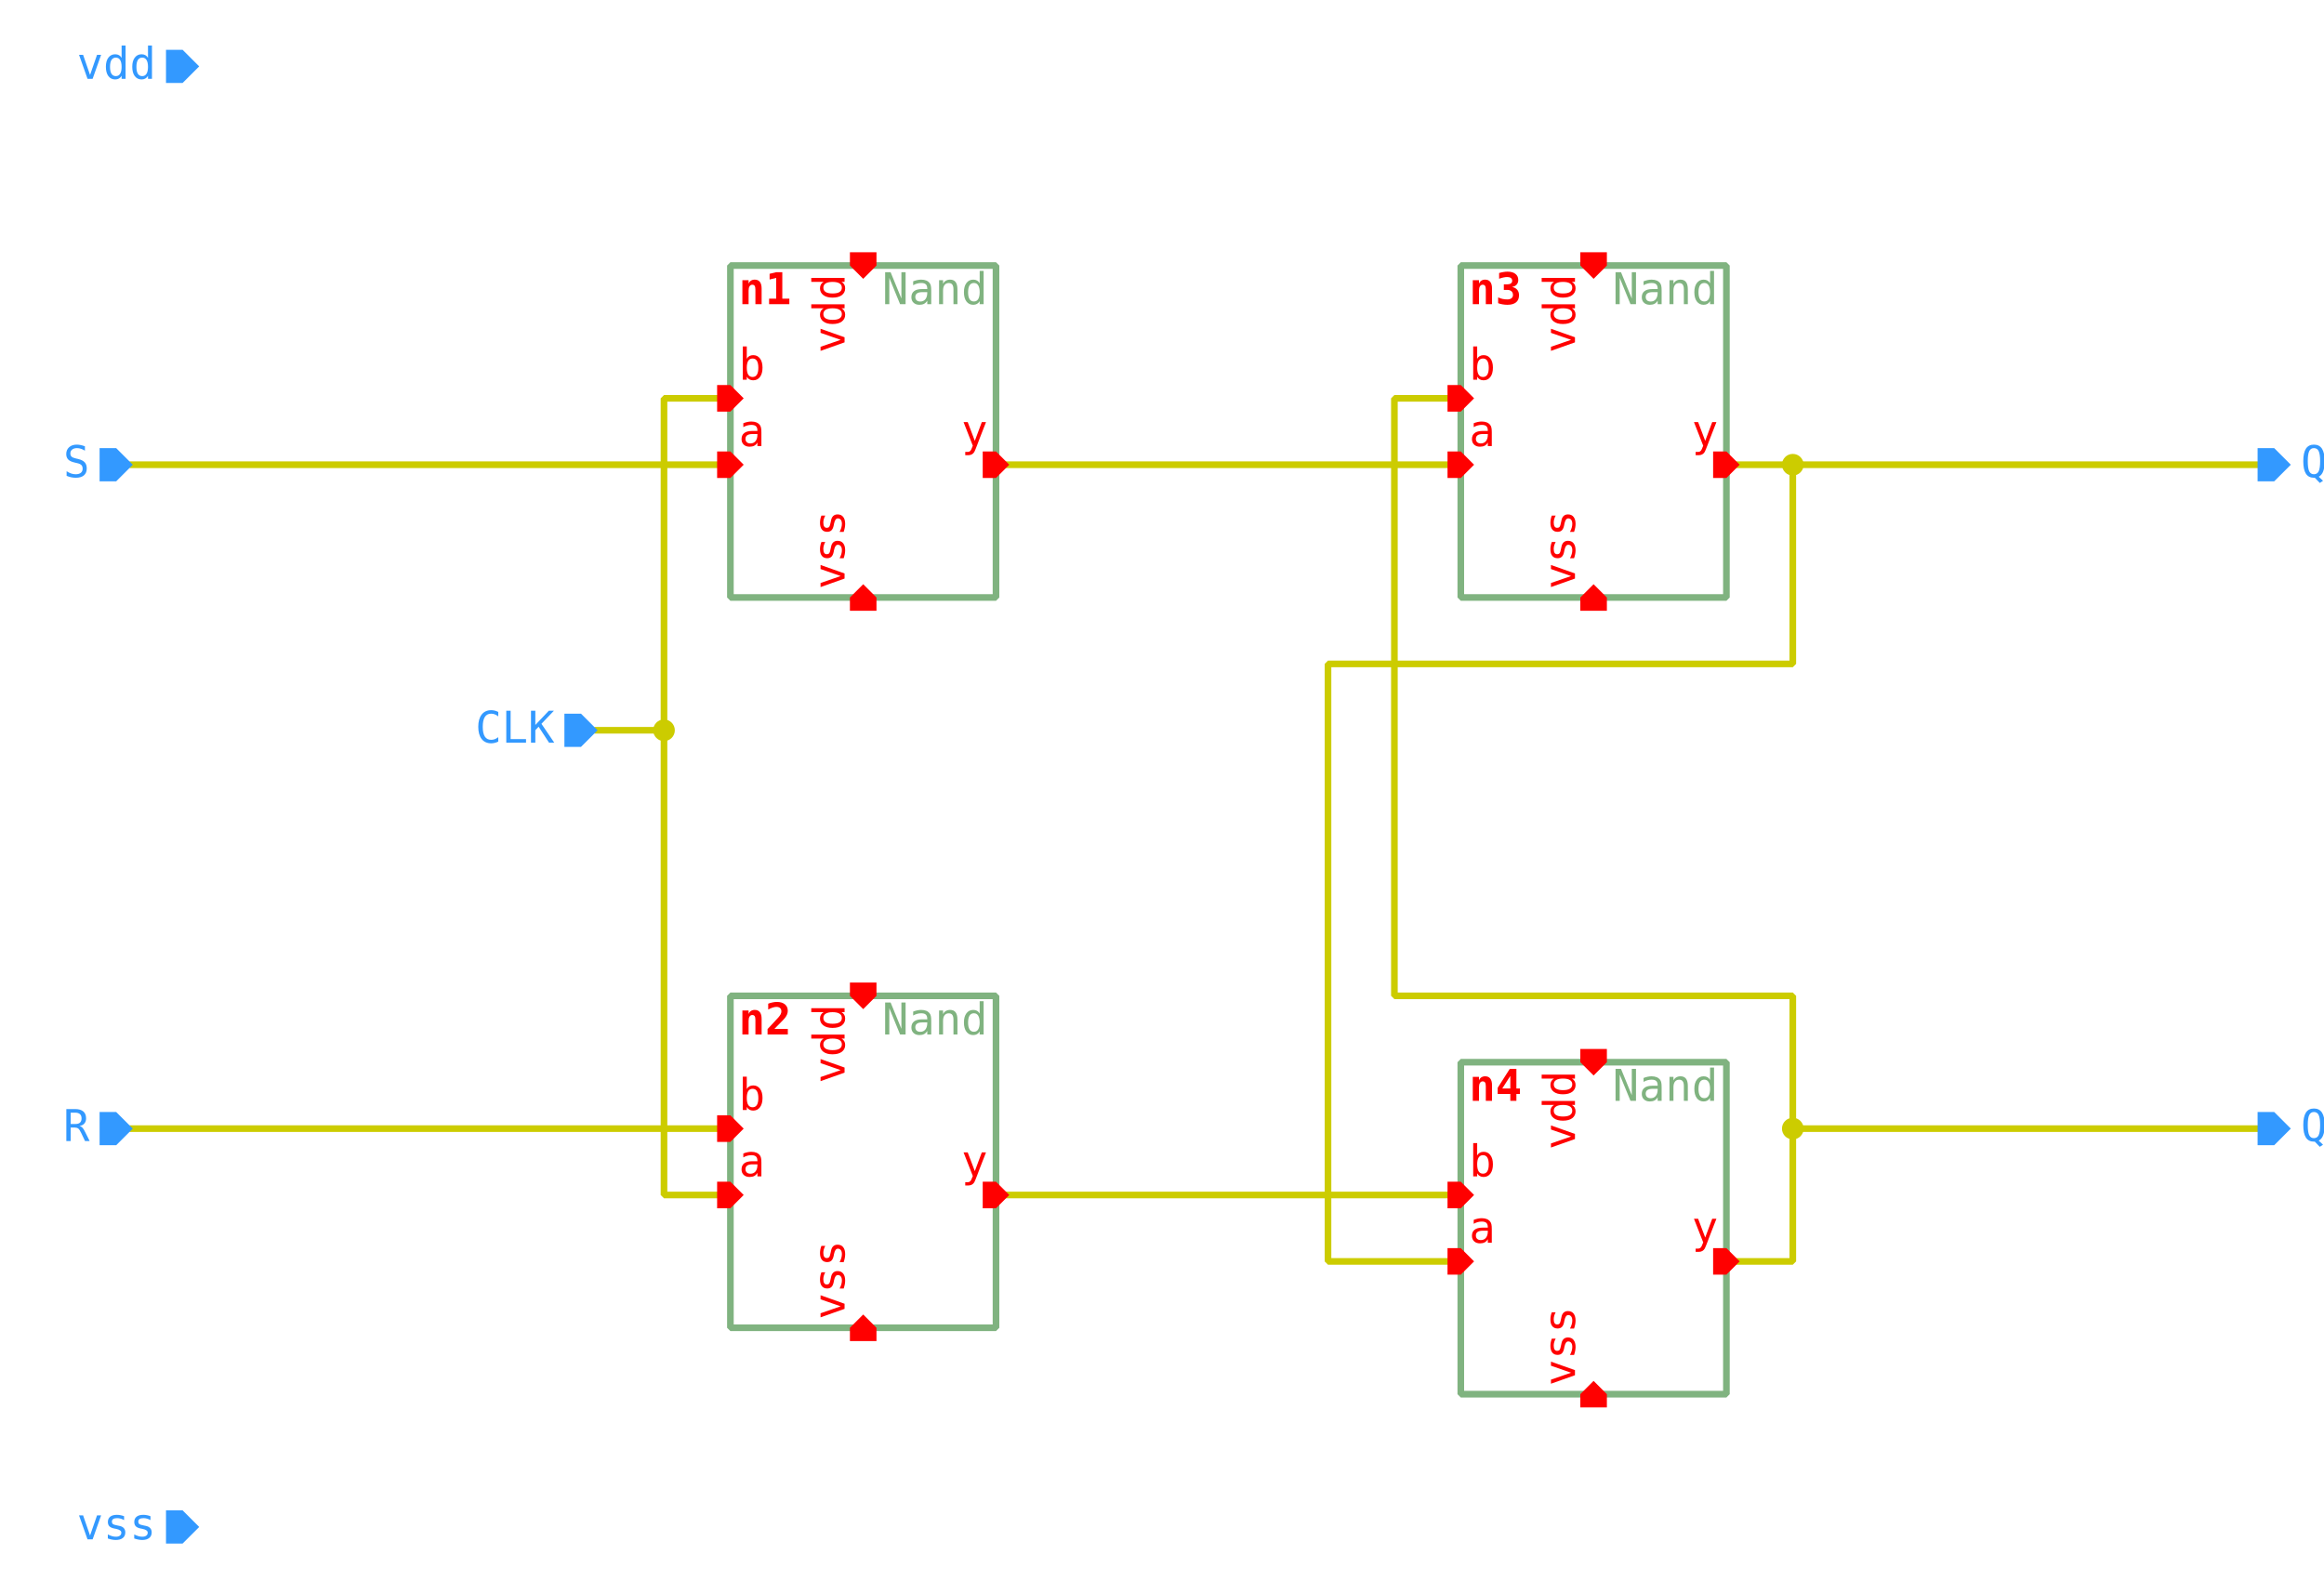
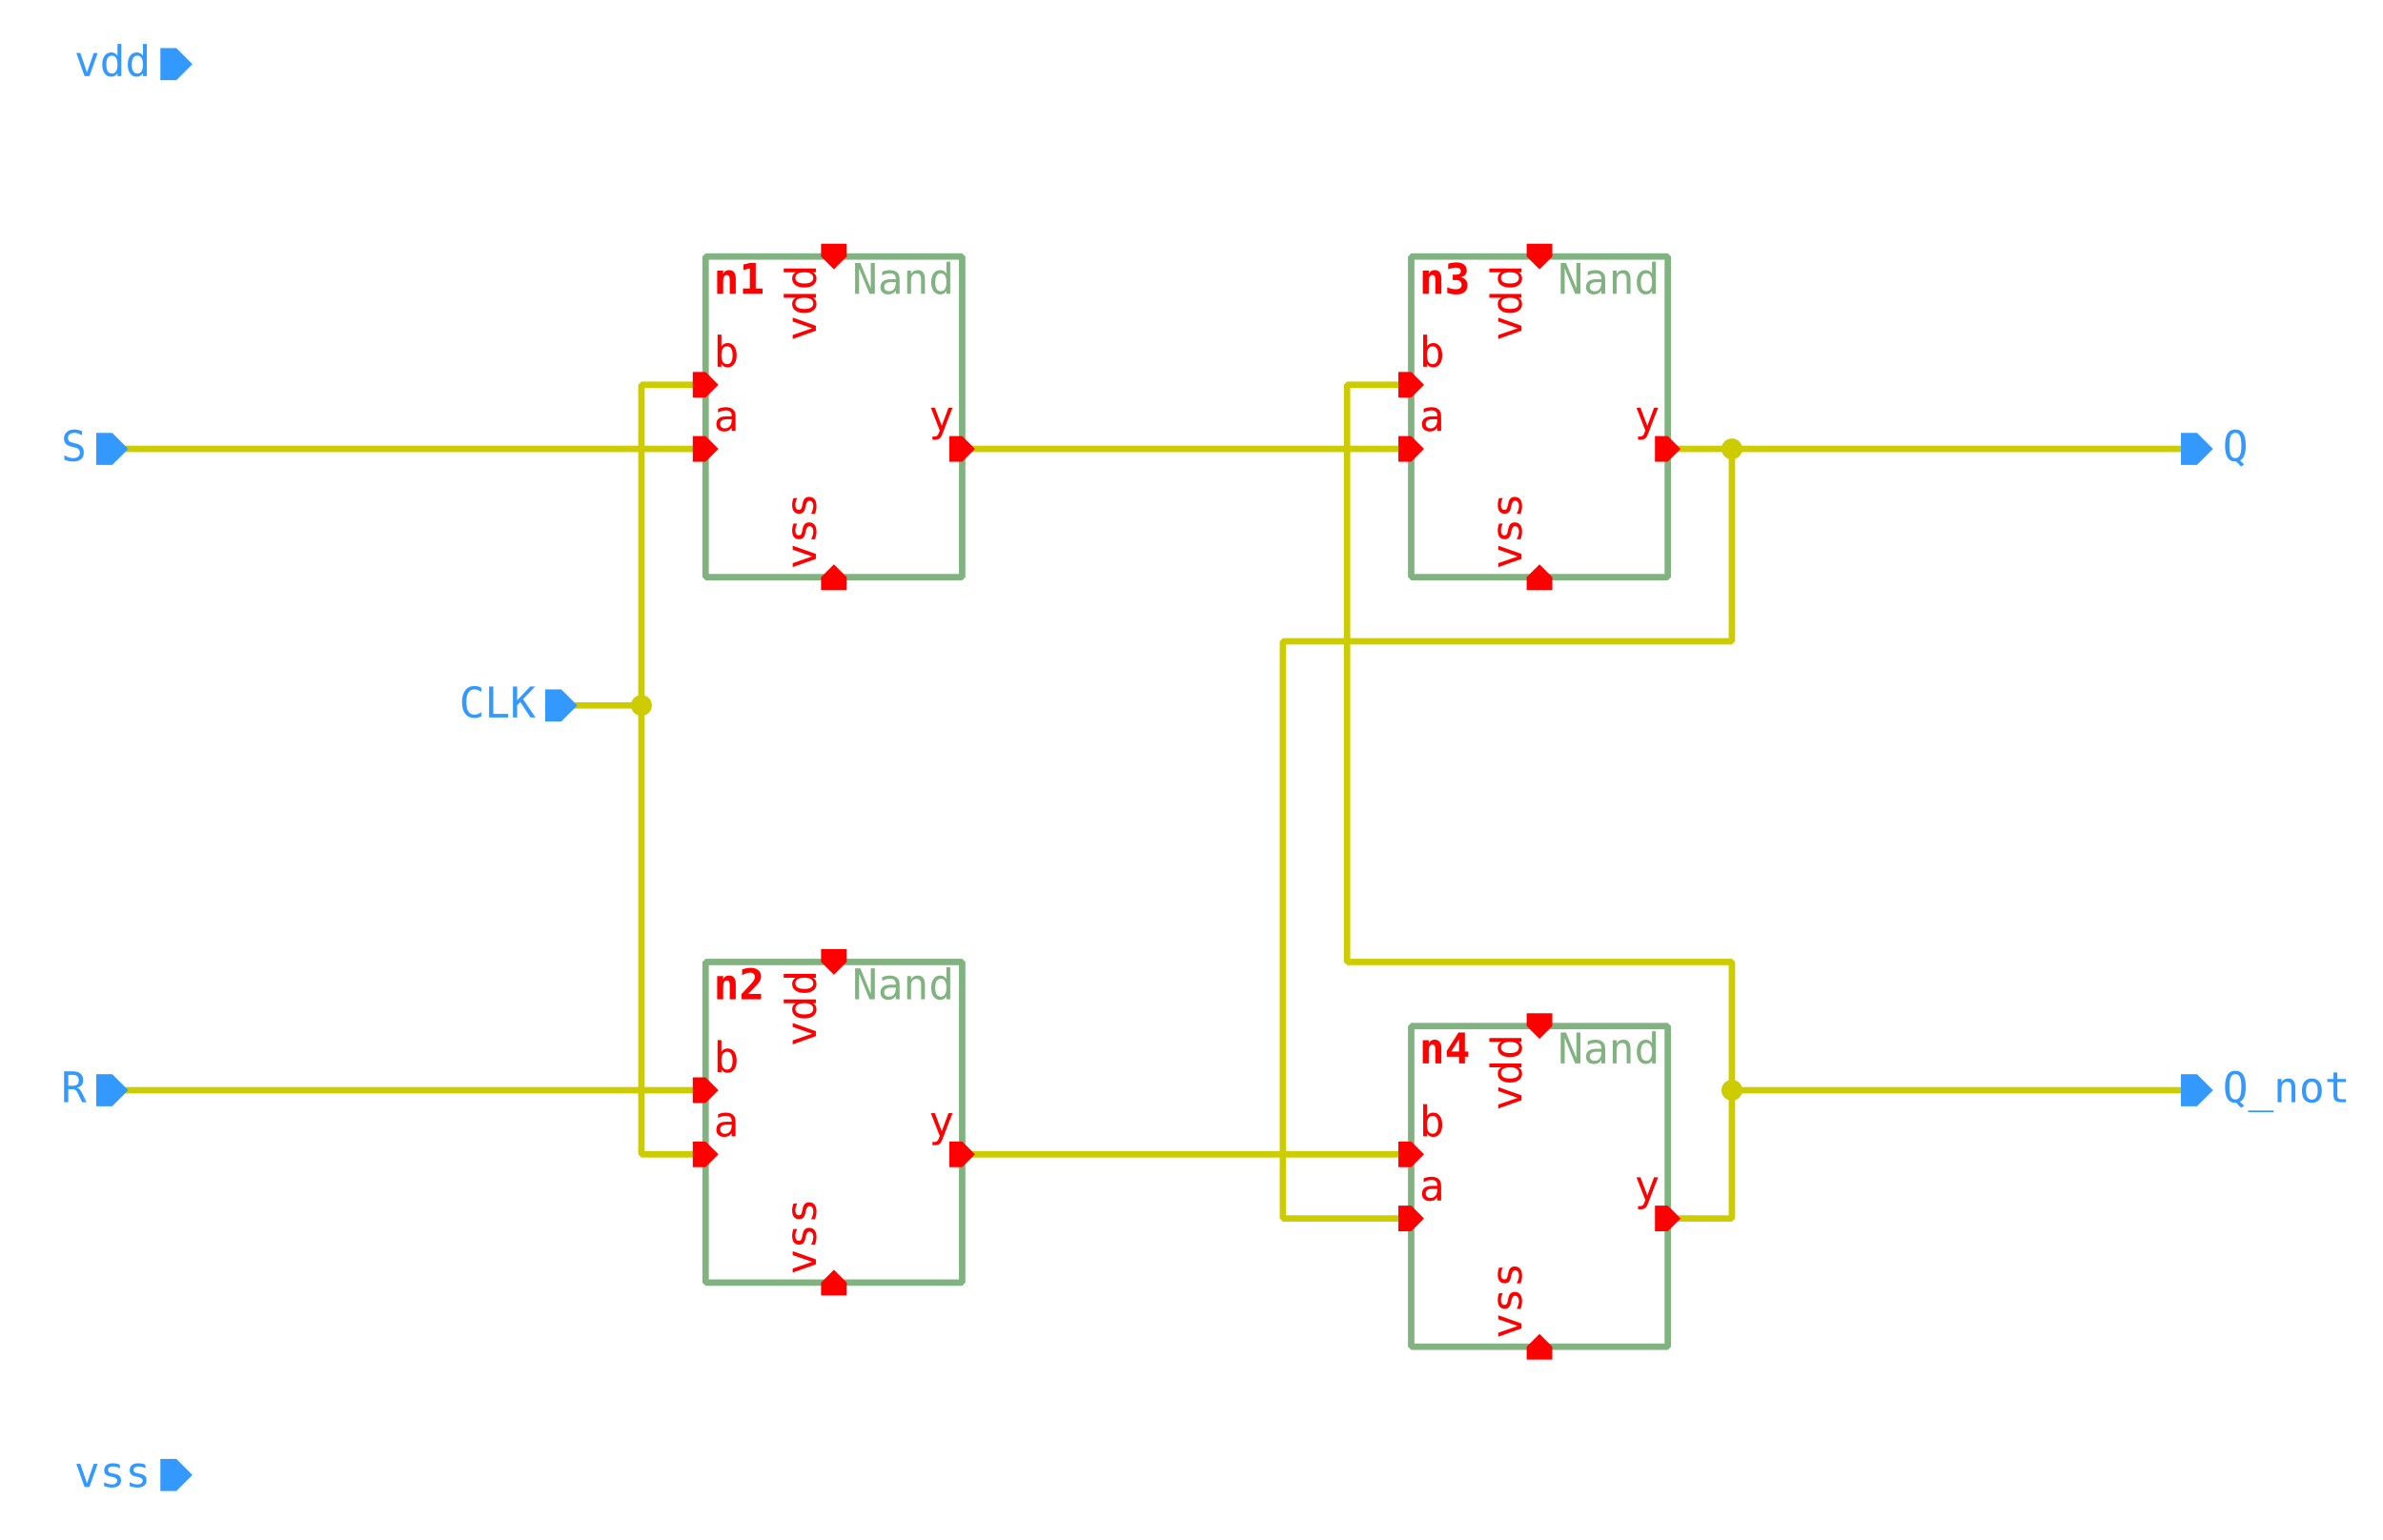
- <svg xmlns="http://www.w3.org/2000/svg" width="1225.0px" height="840.0px" viewBox="-1.0 -1.0 35.0 24.0">
+ <svg xmlns="http://www.w3.org/2000/svg" width="1300.25px" height="840.0px" viewBox="-1.0 -1.0 37.15 24.0">
  <style type="text/css">svg { stroke-linecap: butt; stroke-linejoin: bevel; } text { font-size: 11pt; font-family: "Inconsolata", monospace; font-stretch: 75%; } .instanceName { font-weight: bold; fill: #f00; } .pinLabel, .pinArrow { fill: #f00; } .params, .cellName { fill: #80b380; } .symbolOutline { stroke: #80b380; } .symbolPoly { stroke: #000; } .symbolOutline, .symbolPoly, .schemWire, .tapPoint { fill: none; stroke-width: 0.1; } .grid { fill: #ccc; } .schemWire, .tapPoint { stroke: #cc0; } .schemWire { stroke-linecap: square; } .connPoint, .tapPointLabel { fill: #cc0; } .portArrow, .portLabel { fill: #39f; }</style>
  <g transform="matrix(1 0 0 -1 0 22.0)">
    <path d="M8.0 12.0 L9.0 12.0 L9.0 17.0 L10.0 17.0" class="schemWire" />
    <path d="M9.0 12.0 L9.0 5.0 L10.0 5.0" class="schemWire" />
    <path d="M33.0 16.0 L32.0 16.0 L26.0 16.0 L25.0 16.0" class="schemWire" />
    <path d="M26.0 16.0 L26.0 13.0 L19.0 13.0 L19.0 4.0 L21.0 4.0" class="schemWire" />
    <path d="M33.0 6.0 L32.0 6.0 L26.0 6.0 L26.0 4.0 L25.0 4.0" class="schemWire" />
    <path d="M26.0 6.0 L26.0 8.0 L20.0 8.0 L20.0 17.0 L21.0 17.0" class="schemWire" />
    <path d="M14.0 16.0 L21.0 16.0" class="schemWire" />
    <path d="M14.0 5.0 L21.0 5.0" class="schemWire" />
    <path d="M1.0 16.0 L10.0 16.0" class="schemWire" />
    <path d="M1.0 6.0 L10.0 6.0" class="schemWire" />
    <circle cx="9.0" cy="12.0" r="0.163" class="connPoint" />
    <circle cx="26.0" cy="16.0" r="0.163" class="connPoint" />
    <circle cx="26.0" cy="6.0" r="0.163" class="connPoint" />
    <g>
      <rect x="10.0" y="14.0" width="4.0" height="5.0" class="symbolOutline" />
      <text transform="matrix(0.045 0 0 -0.045 13.875 18.875)" dominant-baseline="hanging" text-anchor="end" class="cellName">Nand</text>
      <text transform="matrix(0.045 0 0 -0.045 13.875 14.125)" dominant-baseline="ideographic" text-anchor="end" class="params" />
      <text transform="matrix(0.045 0 0 -0.045 10.125 18.875)" dominant-baseline="hanging" text-anchor="start" class="instanceName">n1</text>
      <path d="M0 0 L0.2 0 L0.2 -0.2 L0 -0.4 L-0.2 -0.2 L-0.2 0 Z" transform="matrix(0 1 -1 0 13.8 16.0)" class="pinArrow" />
      <text transform="matrix(0.045 0 0 -0.045 13.875 16.125)" dominant-baseline="ideographic" text-anchor="end" class="pinLabel">y</text>
      <path d="M0 0 L0.2 -0.2 L0.2 -0.4 L0 -0.4 L-0.2 -0.4 L-0.2 -0.2 Z" transform="matrix(0 -1 1 0 10.2 16.0)" class="pinArrow" />
      <text transform="matrix(0.045 0 0 -0.045 10.125 16.125)" dominant-baseline="ideographic" text-anchor="start" class="pinLabel">a</text>
      <path d="M0 0 L0.2 -0.2 L0.2 -0.4 L0 -0.4 L-0.2 -0.4 L-0.2 -0.2 Z" transform="matrix(0 -1 1 0 10.2 17.0)" class="pinArrow" />
      <text transform="matrix(0.045 0 0 -0.045 10.125 17.125)" dominant-baseline="ideographic" text-anchor="start" class="pinLabel">b</text>
      <path d="M0 0 L0.2 -0.2 L0.2 -0.4 L0 -0.4 L-0.2 -0.4 L-0.2 -0.2 Z" transform="matrix(-1 0 0 -1 12.0 18.8)" class="pinArrow" />
      <text transform="matrix(0 0.045 0.045 0 11.875 18.875)" dominant-baseline="ideographic" text-anchor="end" class="pinLabel">vdd</text>
      <path d="M0 0 L0.2 -0.2 L0.2 -0.4 L0 -0.4 L-0.2 -0.4 L-0.2 -0.2 Z" transform="matrix(1 0 0 1 12.0 14.2)" class="pinArrow" />
      <text transform="matrix(0 0.045 0.045 0 11.875 14.125)" dominant-baseline="ideographic" text-anchor="start" class="pinLabel">vss</text>
    </g>
    <g>
      <rect x="10.0" y="3.0" width="4.0" height="5.0" class="symbolOutline" />
      <text transform="matrix(0.045 0 0 -0.045 13.875 7.875)" dominant-baseline="hanging" text-anchor="end" class="cellName">Nand</text>
      <text transform="matrix(0.045 0 0 -0.045 13.875 3.125)" dominant-baseline="ideographic" text-anchor="end" class="params" />
      <text transform="matrix(0.045 0 0 -0.045 10.125 7.875)" dominant-baseline="hanging" text-anchor="start" class="instanceName">n2</text>
      <path d="M0 0 L0.2 0 L0.2 -0.2 L0 -0.4 L-0.2 -0.2 L-0.2 0 Z" transform="matrix(0 1 -1 0 13.8 5.0)" class="pinArrow" />
      <text transform="matrix(0.045 0 0 -0.045 13.875 5.125)" dominant-baseline="ideographic" text-anchor="end" class="pinLabel">y</text>
      <path d="M0 0 L0.2 -0.2 L0.2 -0.4 L0 -0.4 L-0.2 -0.4 L-0.2 -0.2 Z" transform="matrix(0 -1 1 0 10.2 5.0)" class="pinArrow" />
      <text transform="matrix(0.045 0 0 -0.045 10.125 5.125)" dominant-baseline="ideographic" text-anchor="start" class="pinLabel">a</text>
      <path d="M0 0 L0.2 -0.2 L0.2 -0.4 L0 -0.4 L-0.2 -0.4 L-0.2 -0.2 Z" transform="matrix(0 -1 1 0 10.2 6.0)" class="pinArrow" />
      <text transform="matrix(0.045 0 0 -0.045 10.125 6.125)" dominant-baseline="ideographic" text-anchor="start" class="pinLabel">b</text>
      <path d="M0 0 L0.2 -0.2 L0.2 -0.4 L0 -0.4 L-0.2 -0.4 L-0.2 -0.2 Z" transform="matrix(-1 0 0 -1 12.0 7.8)" class="pinArrow" />
      <text transform="matrix(0 0.045 0.045 0 11.875 7.875)" dominant-baseline="ideographic" text-anchor="end" class="pinLabel">vdd</text>
      <path d="M0 0 L0.2 -0.2 L0.2 -0.4 L0 -0.4 L-0.2 -0.4 L-0.2 -0.2 Z" transform="matrix(1 0 0 1 12.0 3.2)" class="pinArrow" />
      <text transform="matrix(0 0.045 0.045 0 11.875 3.125)" dominant-baseline="ideographic" text-anchor="start" class="pinLabel">vss</text>
    </g>
    <g>
      <rect x="21.0" y="14.0" width="4.0" height="5.0" class="symbolOutline" />
      <text transform="matrix(0.045 0 0 -0.045 24.875 18.875)" dominant-baseline="hanging" text-anchor="end" class="cellName">Nand</text>
      <text transform="matrix(0.045 0 0 -0.045 24.875 14.125)" dominant-baseline="ideographic" text-anchor="end" class="params" />
      <text transform="matrix(0.045 0 0 -0.045 21.125 18.875)" dominant-baseline="hanging" text-anchor="start" class="instanceName">n3</text>
      <path d="M0 0 L0.2 0 L0.2 -0.2 L0 -0.4 L-0.2 -0.2 L-0.2 0 Z" transform="matrix(0 1 -1 0 24.8 16.0)" class="pinArrow" />
      <text transform="matrix(0.045 0 0 -0.045 24.875 16.125)" dominant-baseline="ideographic" text-anchor="end" class="pinLabel">y</text>
      <path d="M0 0 L0.2 -0.2 L0.2 -0.4 L0 -0.4 L-0.2 -0.4 L-0.2 -0.2 Z" transform="matrix(0 -1 1 0 21.2 16.0)" class="pinArrow" />
      <text transform="matrix(0.045 0 0 -0.045 21.125 16.125)" dominant-baseline="ideographic" text-anchor="start" class="pinLabel">a</text>
      <path d="M0 0 L0.2 -0.2 L0.2 -0.4 L0 -0.4 L-0.2 -0.4 L-0.2 -0.2 Z" transform="matrix(0 -1 1 0 21.2 17.0)" class="pinArrow" />
      <text transform="matrix(0.045 0 0 -0.045 21.125 17.125)" dominant-baseline="ideographic" text-anchor="start" class="pinLabel">b</text>
      <path d="M0 0 L0.2 -0.2 L0.2 -0.4 L0 -0.4 L-0.2 -0.4 L-0.2 -0.2 Z" transform="matrix(-1 0 0 -1 23.0 18.8)" class="pinArrow" />
      <text transform="matrix(0 0.045 0.045 0 22.875 18.875)" dominant-baseline="ideographic" text-anchor="end" class="pinLabel">vdd</text>
      <path d="M0 0 L0.2 -0.2 L0.2 -0.4 L0 -0.4 L-0.2 -0.4 L-0.2 -0.2 Z" transform="matrix(1 0 0 1 23.0 14.2)" class="pinArrow" />
      <text transform="matrix(0 0.045 0.045 0 22.875 14.125)" dominant-baseline="ideographic" text-anchor="start" class="pinLabel">vss</text>
    </g>
    <g>
      <rect x="21.0" y="2.0" width="4.0" height="5.0" class="symbolOutline" />
      <text transform="matrix(0.045 0 0 -0.045 24.875 6.875)" dominant-baseline="hanging" text-anchor="end" class="cellName">Nand</text>
      <text transform="matrix(0.045 0 0 -0.045 24.875 2.125)" dominant-baseline="ideographic" text-anchor="end" class="params" />
      <text transform="matrix(0.045 0 0 -0.045 21.125 6.875)" dominant-baseline="hanging" text-anchor="start" class="instanceName">n4</text>
      <path d="M0 0 L0.2 0 L0.2 -0.2 L0 -0.4 L-0.2 -0.2 L-0.2 0 Z" transform="matrix(0 1 -1 0 24.8 4.0)" class="pinArrow" />
      <text transform="matrix(0.045 0 0 -0.045 24.875 4.125)" dominant-baseline="ideographic" text-anchor="end" class="pinLabel">y</text>
      <path d="M0 0 L0.2 -0.2 L0.2 -0.4 L0 -0.4 L-0.2 -0.4 L-0.2 -0.2 Z" transform="matrix(0 -1 1 0 21.2 4.0)" class="pinArrow" />
      <text transform="matrix(0.045 0 0 -0.045 21.125 4.125)" dominant-baseline="ideographic" text-anchor="start" class="pinLabel">a</text>
      <path d="M0 0 L0.2 -0.2 L0.2 -0.4 L0 -0.4 L-0.2 -0.4 L-0.2 -0.2 Z" transform="matrix(0 -1 1 0 21.2 5.0)" class="pinArrow" />
      <text transform="matrix(0.045 0 0 -0.045 21.125 5.125)" dominant-baseline="ideographic" text-anchor="start" class="pinLabel">b</text>
      <path d="M0 0 L0.2 -0.2 L0.2 -0.4 L0 -0.4 L-0.2 -0.4 L-0.2 -0.2 Z" transform="matrix(-1 0 0 -1 23.0 6.8)" class="pinArrow" />
      <text transform="matrix(0 0.045 0.045 0 22.875 6.875)" dominant-baseline="ideographic" text-anchor="end" class="pinLabel">vdd</text>
      <path d="M0 0 L0.2 -0.2 L0.2 -0.4 L0 -0.4 L-0.2 -0.4 L-0.2 -0.2 Z" transform="matrix(1 0 0 1 23.0 2.2)" class="pinArrow" />
      <text transform="matrix(0 0.045 0.045 0 22.875 2.125)" dominant-baseline="ideographic" text-anchor="start" class="pinLabel">vss</text>
    </g>
    <g>
      <path d="M0 0 L0.25 -0.25 L0.25 -0.5 L0 -0.5 L-0.25 -0.5 L-0.25 -0.25 Z" transform="matrix(0 -1 1 0 1.0 16.0)" class="portArrow" />
      <text transform="matrix(0.045 0 0 -0.045 0.35 16.0)" dominant-baseline="middle" text-anchor="end" class="portLabel">S</text>
    </g>
    <g>
      <path d="M0 0 L0.25 -0.25 L0.25 -0.5 L0 -0.5 L-0.25 -0.5 L-0.25 -0.25 Z" transform="matrix(0 -1 1 0 1.0 6.0)" class="portArrow" />
      <text transform="matrix(0.045 0 0 -0.045 0.35 6.0)" dominant-baseline="middle" text-anchor="end" class="portLabel">R</text>
    </g>
    <g>
      <path d="M0 0 L0.25 -0.25 L0.25 -0.5 L0 -0.5 L-0.25 -0.5 L-0.25 -0.25 Z" transform="matrix(0 -1 1 0 8.0 12.0)" class="portArrow" />
      <text transform="matrix(0.045 0 0 -0.045 7.35 12.0)" dominant-baseline="middle" text-anchor="end" class="portLabel">CLK</text>
    </g>
    <g>
      <path d="M0 0 L0.25 -0.25 L0.25 -0.5 L0 -0.5 L-0.25 -0.5 L-0.25 -0.25 Z" transform="matrix(0 -1 1 0 2.0 22.0)" class="portArrow" />
      <text transform="matrix(0.045 0 0 -0.045 1.35 22.0)" dominant-baseline="middle" text-anchor="end" class="portLabel">vdd</text>
    </g>
    <g>
      <path d="M0 0 L0.25 -0.25 L0.25 -0.5 L0 -0.5 L-0.25 -0.5 L-0.25 -0.25 Z" transform="matrix(0 -1 1 0 2.0 0.0)" class="portArrow" />
      <text transform="matrix(0.045 0 0 -0.045 1.35 0.0)" dominant-baseline="middle" text-anchor="end" class="portLabel">vss</text>
    </g>
    <g>
      <path d="M0 0 L0.25 0 L0.25 -0.25 L0 -0.5 L-0.25 -0.25 L-0.25 0 Z" transform="matrix(0 1 -1 0 33.0 16.0)" class="portArrow" />
      <text transform="matrix(0.045 0 0 -0.045 33.65 16.0)" dominant-baseline="middle" text-anchor="start" class="portLabel">Q</text>
    </g>
    <g>
      <path d="M0 0 L0.25 0 L0.25 -0.25 L0 -0.5 L-0.25 -0.25 L-0.25 0 Z" transform="matrix(0 1 -1 0 33.0 6.0)" class="portArrow" />
      <text transform="matrix(0.045 0 0 -0.045 33.65 6.0)" dominant-baseline="middle" text-anchor="start" class="portLabel">Q_not</text>
    </g>
  </g>
</svg>
